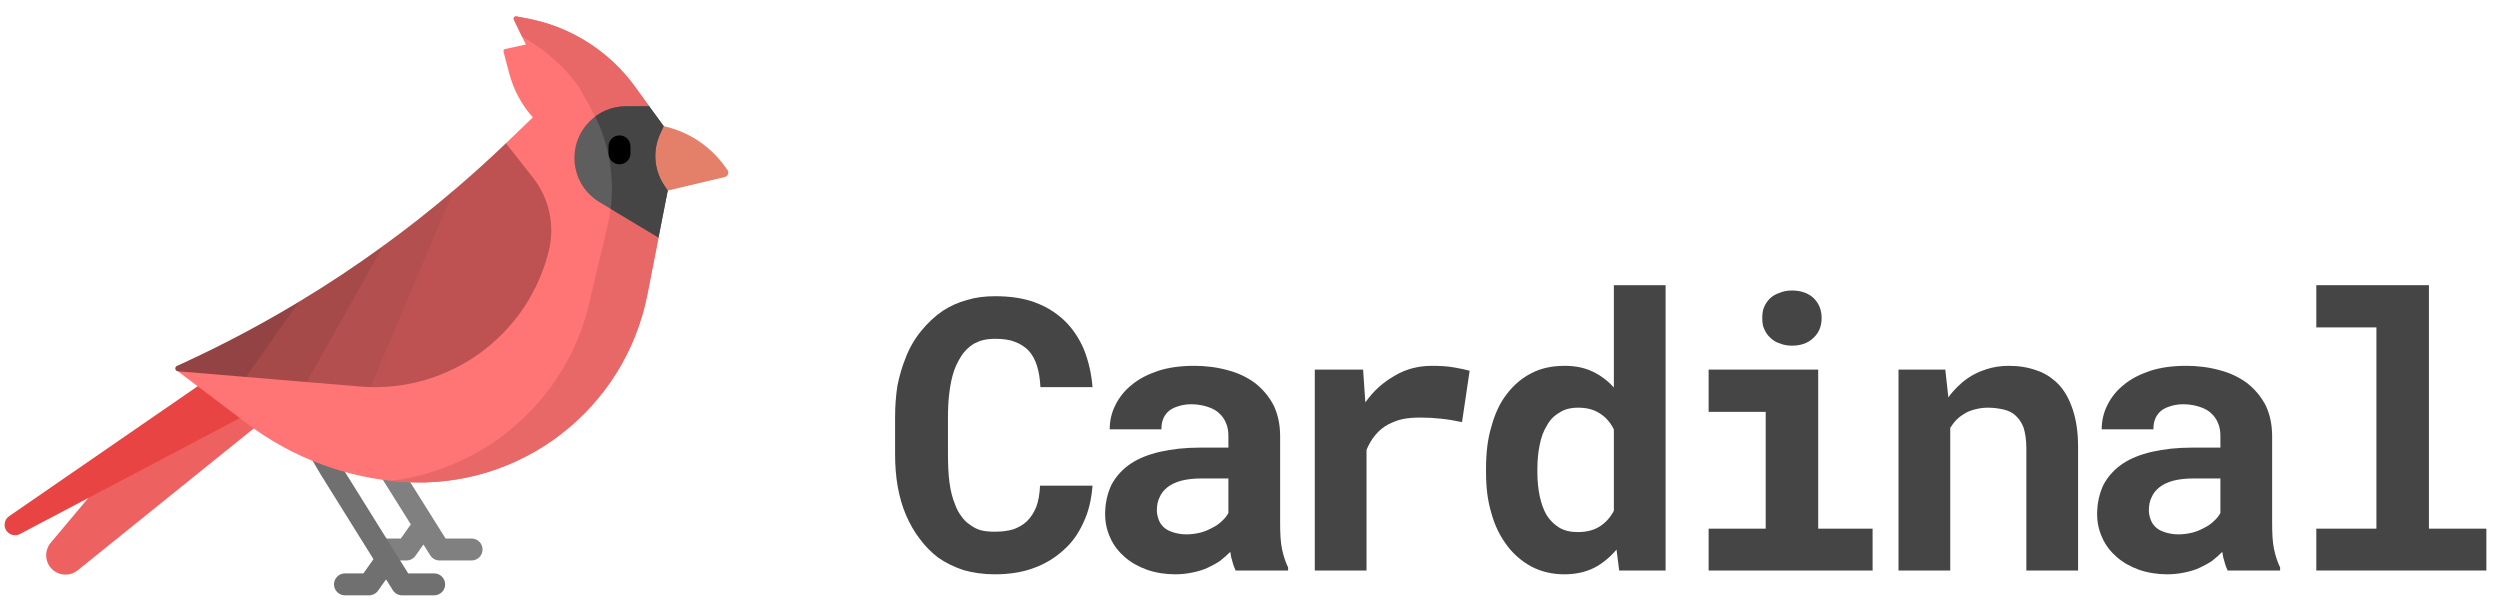
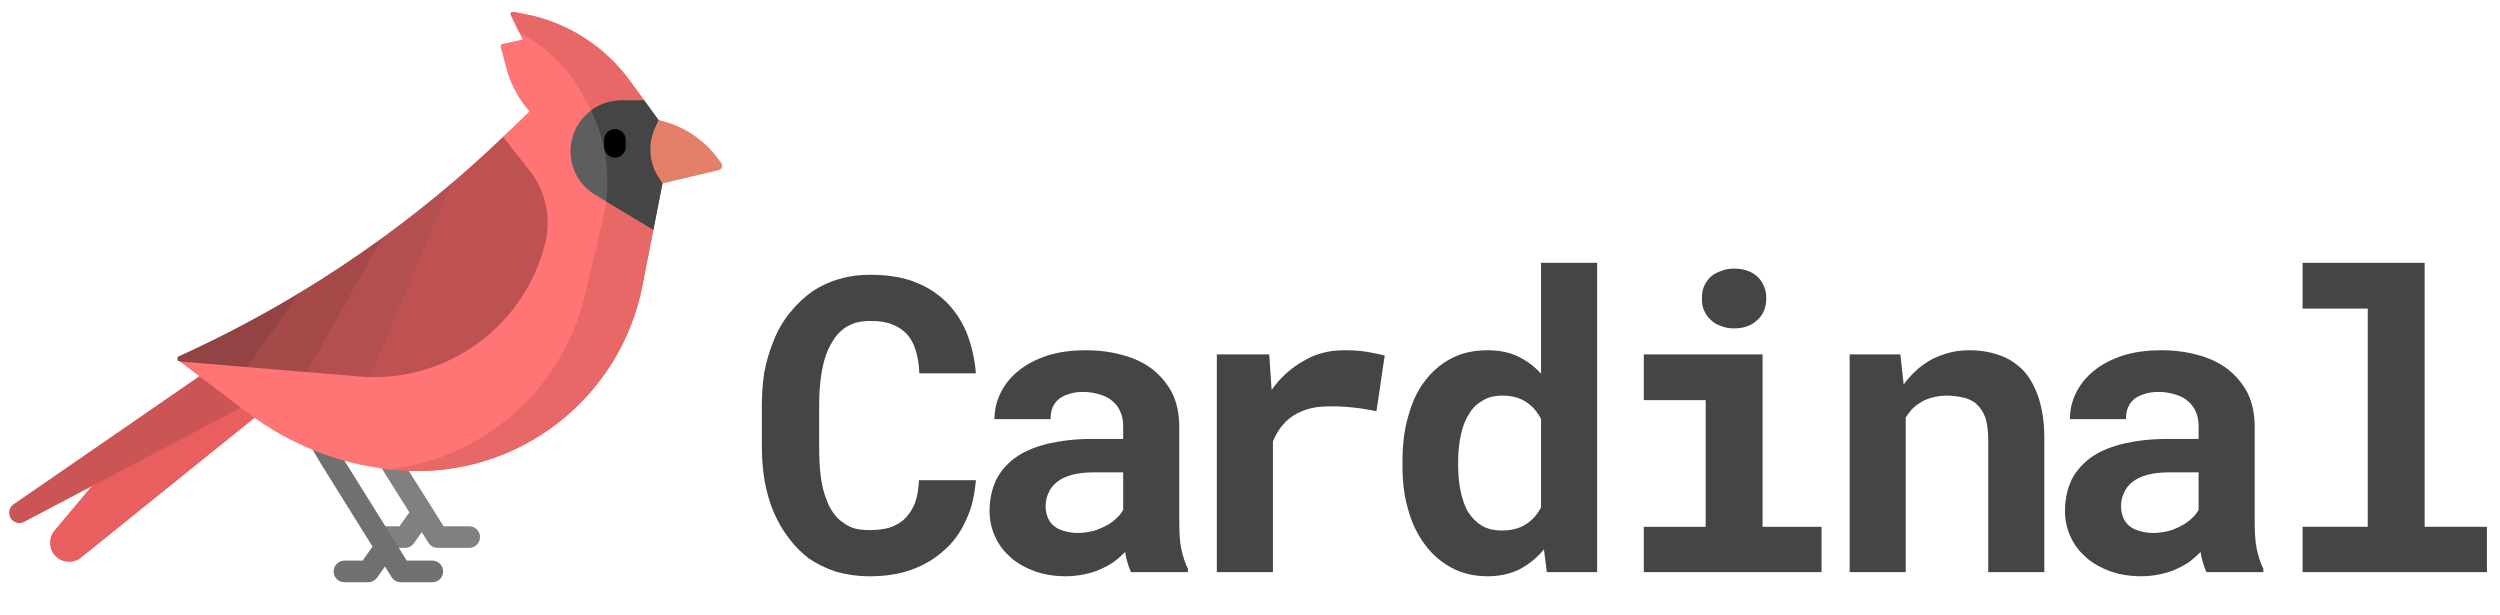
- <svg xmlns="http://www.w3.org/2000/svg" width="100%" height="100%" viewBox="0 0 838 204" version="1.1" xml:space="preserve" style="fill-rule:evenodd;clip-rule:evenodd;stroke-linejoin:round;stroke-miterlimit:2;">
-   <g id="Artboard1" transform="matrix(1.63554,0,0,0.397989,0,0)">
+ <svg xmlns="http://www.w3.org/2000/svg" width="100%" height="100%" viewBox="0 0 773 190" version="1.1" xml:space="preserve" style="fill-rule:evenodd;clip-rule:evenodd;stroke-linejoin:round;stroke-miterlimit:2;">
+   <g id="Artboard1" transform="matrix(1.50962,0,0,0.370006,0,0)">
    <rect x="0" y="0" width="512" height="512" style="fill:none;" />
-     <g id="bird" transform="matrix(0.289683,0,0,1.19046,75.2483,257.825)">
+     <g id="text-dark" transform="matrix(1.68951,0,0,6.89318,-315.429,-1236.68)">
+       <g transform="matrix(50,0,0,50,277.106,248.768)">
+         <path d="M0.558,-0.223L0.42,-0.223C0.419,-0.201 0.416,-0.183 0.41,-0.167C0.404,-0.152 0.396,-0.14 0.386,-0.13C0.376,-0.12 0.363,-0.113 0.349,-0.108C0.335,-0.104 0.319,-0.102 0.301,-0.102C0.287,-0.102 0.275,-0.103 0.264,-0.106C0.253,-0.109 0.244,-0.114 0.235,-0.121C0.227,-0.126 0.219,-0.134 0.213,-0.143C0.207,-0.151 0.201,-0.161 0.197,-0.173C0.19,-0.189 0.185,-0.209 0.182,-0.231C0.179,-0.253 0.178,-0.279 0.178,-0.307L0.178,-0.404C0.178,-0.425 0.179,-0.444 0.181,-0.462C0.183,-0.48 0.186,-0.497 0.19,-0.512C0.195,-0.531 0.203,-0.548 0.212,-0.562C0.221,-0.577 0.233,-0.588 0.246,-0.596C0.254,-0.6 0.262,-0.604 0.272,-0.606C0.281,-0.608 0.291,-0.609 0.302,-0.609C0.322,-0.609 0.339,-0.607 0.354,-0.601C0.368,-0.596 0.38,-0.588 0.39,-0.578C0.4,-0.567 0.407,-0.554 0.412,-0.538C0.417,-0.522 0.42,-0.503 0.421,-0.482L0.558,-0.482C0.555,-0.519 0.547,-0.552 0.535,-0.582C0.522,-0.612 0.505,-0.637 0.484,-0.657C0.462,-0.678 0.436,-0.694 0.406,-0.705C0.376,-0.716 0.341,-0.721 0.302,-0.721C0.275,-0.721 0.251,-0.718 0.228,-0.711C0.205,-0.705 0.184,-0.695 0.165,-0.683C0.143,-0.668 0.124,-0.65 0.107,-0.629C0.09,-0.608 0.076,-0.584 0.066,-0.557C0.057,-0.535 0.05,-0.51 0.045,-0.485C0.041,-0.459 0.039,-0.431 0.039,-0.403L0.039,-0.307C0.039,-0.277 0.041,-0.248 0.046,-0.22C0.051,-0.193 0.058,-0.168 0.068,-0.145C0.078,-0.122 0.09,-0.101 0.104,-0.083C0.118,-0.064 0.134,-0.048 0.152,-0.034C0.172,-0.02 0.195,-0.009 0.219,-0.001C0.244,0.006 0.271,0.01 0.301,0.01C0.338,0.01 0.372,0.005 0.402,-0.006C0.433,-0.017 0.459,-0.033 0.481,-0.053C0.504,-0.073 0.521,-0.097 0.534,-0.126C0.548,-0.155 0.555,-0.187 0.558,-0.223Z" style="fill:rgb(69,69,69);fill-rule:nonzero;" />
+       </g>
+       <g transform="matrix(50,0,0,50,303.861,248.768)">
+         <path d="M0.399,0L0.537,0L0.537,-0.008C0.53,-0.022 0.525,-0.038 0.521,-0.056C0.517,-0.075 0.516,-0.098 0.516,-0.126L0.516,-0.353C0.516,-0.384 0.51,-0.411 0.499,-0.434C0.487,-0.457 0.471,-0.476 0.451,-0.492C0.431,-0.507 0.407,-0.519 0.38,-0.526C0.352,-0.534 0.322,-0.538 0.291,-0.538C0.255,-0.538 0.224,-0.534 0.196,-0.525C0.169,-0.516 0.145,-0.504 0.126,-0.488C0.107,-0.473 0.093,-0.455 0.083,-0.435C0.073,-0.415 0.068,-0.394 0.068,-0.371L0.204,-0.371C0.204,-0.381 0.205,-0.389 0.208,-0.397C0.211,-0.405 0.215,-0.411 0.221,-0.417C0.227,-0.423 0.236,-0.428 0.246,-0.431C0.257,-0.435 0.269,-0.437 0.283,-0.437C0.299,-0.437 0.314,-0.434 0.326,-0.43C0.338,-0.426 0.348,-0.421 0.356,-0.413C0.364,-0.406 0.37,-0.397 0.374,-0.387C0.378,-0.378 0.38,-0.366 0.38,-0.354L0.38,-0.323L0.304,-0.323C0.265,-0.323 0.231,-0.319 0.2,-0.312C0.17,-0.305 0.145,-0.295 0.125,-0.282C0.102,-0.267 0.085,-0.248 0.073,-0.226C0.062,-0.203 0.056,-0.177 0.056,-0.148C0.056,-0.125 0.061,-0.104 0.07,-0.085C0.079,-0.065 0.092,-0.049 0.108,-0.035C0.124,-0.021 0.144,-0.01 0.166,-0.002C0.189,0.006 0.214,0.01 0.241,0.01C0.257,0.01 0.273,0.008 0.287,0.005C0.301,0.002 0.315,-0.002 0.327,-0.008C0.338,-0.013 0.349,-0.019 0.359,-0.026C0.369,-0.034 0.377,-0.041 0.385,-0.049C0.386,-0.04 0.388,-0.031 0.391,-0.022C0.393,-0.014 0.396,-0.007 0.399,0ZM0.27,-0.095C0.257,-0.095 0.246,-0.097 0.236,-0.1C0.226,-0.103 0.218,-0.107 0.212,-0.112C0.205,-0.118 0.2,-0.125 0.197,-0.133C0.194,-0.141 0.192,-0.149 0.192,-0.159C0.192,-0.171 0.194,-0.182 0.199,-0.192C0.203,-0.202 0.21,-0.211 0.22,-0.219C0.229,-0.226 0.241,-0.232 0.256,-0.236C0.271,-0.24 0.289,-0.242 0.311,-0.242L0.38,-0.242L0.38,-0.151C0.376,-0.144 0.371,-0.137 0.364,-0.131C0.357,-0.124 0.349,-0.118 0.339,-0.113C0.33,-0.108 0.319,-0.103 0.308,-0.1C0.296,-0.097 0.283,-0.095 0.27,-0.095Z" style="fill:rgb(69,69,69);fill-rule:nonzero;" />
+       </g>
+       <g transform="matrix(50,0,0,50,327.216,248.768)">
+         <path d="M0.448,-0.538C0.413,-0.538 0.38,-0.53 0.35,-0.512C0.32,-0.495 0.294,-0.472 0.273,-0.442L0.272,-0.454L0.267,-0.528L0.14,-0.528L0.14,0L0.276,0L0.276,-0.317C0.282,-0.332 0.29,-0.345 0.299,-0.356C0.309,-0.368 0.32,-0.377 0.333,-0.384C0.345,-0.39 0.357,-0.395 0.371,-0.398C0.385,-0.401 0.401,-0.402 0.419,-0.402C0.436,-0.402 0.454,-0.401 0.472,-0.399C0.491,-0.397 0.509,-0.394 0.527,-0.39L0.547,-0.525C0.537,-0.528 0.523,-0.531 0.505,-0.534C0.488,-0.537 0.469,-0.538 0.448,-0.538Z" style="fill:rgb(69,69,69);fill-rule:nonzero;" />
+       </g>
+       <g transform="matrix(50,0,0,50,353.971,248.768)">
+         <path d="M0.055,-0.268L0.055,-0.258C0.055,-0.219 0.059,-0.184 0.069,-0.151C0.078,-0.118 0.092,-0.09 0.11,-0.066C0.127,-0.043 0.149,-0.024 0.175,-0.01C0.2,0.003 0.229,0.01 0.261,0.01C0.291,0.01 0.317,0.004 0.339,-0.007C0.362,-0.019 0.381,-0.035 0.398,-0.055L0.405,0L0.527,0L0.527,-0.75L0.391,-0.75L0.391,-0.481C0.375,-0.499 0.356,-0.513 0.335,-0.523C0.314,-0.533 0.29,-0.538 0.262,-0.538C0.229,-0.538 0.2,-0.532 0.175,-0.519C0.149,-0.506 0.127,-0.487 0.109,-0.463C0.091,-0.44 0.078,-0.411 0.069,-0.378C0.059,-0.345 0.055,-0.308 0.055,-0.268ZM0.19,-0.258L0.19,-0.268C0.19,-0.29 0.192,-0.311 0.196,-0.33C0.2,-0.35 0.206,-0.367 0.215,-0.381C0.223,-0.396 0.234,-0.407 0.248,-0.415C0.261,-0.424 0.278,-0.428 0.297,-0.428C0.32,-0.428 0.339,-0.423 0.354,-0.413C0.37,-0.403 0.382,-0.389 0.391,-0.371L0.391,-0.157C0.382,-0.14 0.37,-0.126 0.354,-0.116C0.339,-0.106 0.319,-0.101 0.296,-0.101C0.277,-0.101 0.26,-0.105 0.247,-0.113C0.234,-0.121 0.223,-0.132 0.214,-0.146C0.206,-0.16 0.2,-0.177 0.196,-0.196C0.192,-0.215 0.19,-0.236 0.19,-0.258Z" style="fill:rgb(69,69,69);fill-rule:nonzero;" />
+       </g>
+       <g transform="matrix(50,0,0,50,380.726,248.768)">
+         <path d="M0.105,-0.528L0.105,-0.417L0.255,-0.417L0.255,-0.11L0.105,-0.11L0.105,0L0.536,0L0.536,-0.11L0.393,-0.11L0.393,-0.528L0.105,-0.528ZM0.246,-0.664C0.246,-0.653 0.247,-0.643 0.251,-0.635C0.255,-0.626 0.26,-0.618 0.267,-0.612C0.274,-0.605 0.282,-0.6 0.292,-0.597C0.301,-0.593 0.312,-0.591 0.324,-0.591C0.348,-0.591 0.367,-0.598 0.381,-0.612C0.395,-0.625 0.402,-0.642 0.402,-0.664C0.402,-0.685 0.395,-0.702 0.381,-0.716C0.367,-0.729 0.348,-0.736 0.324,-0.736C0.312,-0.736 0.301,-0.734 0.292,-0.73C0.282,-0.727 0.274,-0.722 0.267,-0.716C0.26,-0.709 0.255,-0.702 0.251,-0.693C0.247,-0.684 0.246,-0.674 0.246,-0.664Z" style="fill:rgb(69,69,69);fill-rule:nonzero;" />
+       </g>
+       <g transform="matrix(50,0,0,50,407.481,248.768)">
+         <path d="M0.069,0L0.205,0L0.205,-0.375C0.21,-0.383 0.215,-0.389 0.22,-0.395C0.226,-0.401 0.232,-0.406 0.239,-0.41C0.247,-0.416 0.257,-0.42 0.268,-0.423C0.279,-0.426 0.291,-0.428 0.304,-0.428C0.319,-0.428 0.333,-0.426 0.346,-0.423C0.358,-0.42 0.369,-0.415 0.377,-0.407C0.386,-0.399 0.393,-0.388 0.398,-0.375C0.402,-0.361 0.405,-0.344 0.405,-0.323L0.405,0L0.541,0L0.541,-0.325C0.541,-0.364 0.536,-0.396 0.527,-0.423C0.518,-0.45 0.506,-0.472 0.49,-0.489C0.473,-0.506 0.454,-0.519 0.432,-0.526C0.41,-0.534 0.386,-0.538 0.359,-0.538C0.338,-0.538 0.318,-0.535 0.3,-0.529C0.281,-0.523 0.264,-0.515 0.249,-0.504C0.239,-0.497 0.231,-0.49 0.223,-0.482C0.215,-0.474 0.207,-0.465 0.2,-0.455L0.192,-0.528L0.069,-0.528L0.069,0Z" style="fill:rgb(69,69,69);fill-rule:nonzero;" />
+       </g>
+       <g transform="matrix(50,0,0,50,434.235,248.768)">
+         <path d="M0.399,0L0.537,0L0.537,-0.008C0.53,-0.022 0.525,-0.038 0.521,-0.056C0.517,-0.075 0.516,-0.098 0.516,-0.126L0.516,-0.353C0.516,-0.384 0.51,-0.411 0.499,-0.434C0.487,-0.457 0.471,-0.476 0.451,-0.492C0.431,-0.507 0.407,-0.519 0.38,-0.526C0.352,-0.534 0.322,-0.538 0.291,-0.538C0.255,-0.538 0.224,-0.534 0.196,-0.525C0.169,-0.516 0.145,-0.504 0.126,-0.488C0.107,-0.473 0.093,-0.455 0.083,-0.435C0.073,-0.415 0.068,-0.394 0.068,-0.371L0.204,-0.371C0.204,-0.381 0.205,-0.389 0.208,-0.397C0.211,-0.405 0.215,-0.411 0.221,-0.417C0.227,-0.423 0.236,-0.428 0.246,-0.431C0.257,-0.435 0.269,-0.437 0.283,-0.437C0.299,-0.437 0.314,-0.434 0.326,-0.43C0.338,-0.426 0.348,-0.421 0.356,-0.413C0.364,-0.406 0.37,-0.397 0.374,-0.387C0.378,-0.378 0.38,-0.366 0.38,-0.354L0.38,-0.323L0.304,-0.323C0.265,-0.323 0.231,-0.319 0.2,-0.312C0.17,-0.305 0.145,-0.295 0.125,-0.282C0.102,-0.267 0.085,-0.248 0.073,-0.226C0.062,-0.203 0.056,-0.177 0.056,-0.148C0.056,-0.125 0.061,-0.104 0.07,-0.085C0.079,-0.065 0.092,-0.049 0.108,-0.035C0.124,-0.021 0.144,-0.01 0.166,-0.002C0.189,0.006 0.214,0.01 0.241,0.01C0.257,0.01 0.273,0.008 0.287,0.005C0.301,0.002 0.315,-0.002 0.327,-0.008C0.338,-0.013 0.349,-0.019 0.359,-0.026C0.369,-0.034 0.377,-0.041 0.385,-0.049C0.386,-0.04 0.388,-0.031 0.391,-0.022C0.393,-0.014 0.396,-0.007 0.399,0ZM0.27,-0.095C0.257,-0.095 0.246,-0.097 0.236,-0.1C0.226,-0.103 0.218,-0.107 0.212,-0.112C0.205,-0.118 0.2,-0.125 0.197,-0.133C0.194,-0.141 0.192,-0.149 0.192,-0.159C0.192,-0.171 0.194,-0.182 0.199,-0.192C0.203,-0.202 0.21,-0.211 0.22,-0.219C0.229,-0.226 0.241,-0.232 0.256,-0.236C0.271,-0.24 0.289,-0.242 0.311,-0.242L0.38,-0.242L0.38,-0.151C0.376,-0.144 0.371,-0.137 0.364,-0.131C0.357,-0.124 0.349,-0.118 0.339,-0.113C0.33,-0.108 0.319,-0.103 0.308,-0.1C0.296,-0.097 0.283,-0.095 0.27,-0.095Z" style="fill:rgb(69,69,69);fill-rule:nonzero;" />
+       </g>
+       <g transform="matrix(50,0,0,50,460.99,248.768)">
+         <path d="M0.097,-0.75L0.097,-0.639L0.255,-0.639L0.255,-0.11L0.097,-0.11L0.097,0L0.544,0L0.544,-0.11L0.393,-0.11L0.393,-0.75L0.097,-0.75Z" style="fill:rgb(69,69,69);fill-rule:nonzero;" />
+       </g>
+     </g>
+     <g transform="matrix(0.285217,0,0,1.16368,75.0302,248.449)">
      <g transform="matrix(1,0,0,1,-256.5,-205)">
        <clipPath id="_clip1">
          <rect x="0" y="0" width="513" height="410" />
        </clipPath>
        <g clip-path="url(#_clip1)">
          <g transform="matrix(-1,0,0,1,512,-51.1921)">
            <g>
              <path d="M269.7,338.53C271.971,334.892 270.865,330.104 267.227,327.833C263.589,325.56 258.801,326.67 256.531,330.306L227.944,376.085L208.705,406.743C208.69,406.767 208.675,406.791 208.66,406.815L200.005,420.607L181.618,420.607C177.331,420.607 173.855,424.083 173.855,428.37C173.855,432.657 177.331,436.133 181.618,436.133L204.299,436.133C206.97,436.133 209.454,434.759 210.874,432.496L215.67,424.853L221.339,432.857C222.794,434.912 225.156,436.133 227.673,436.133L244.727,436.133C249.014,436.133 252.49,432.657 252.49,428.37C252.49,424.083 249.014,420.607 244.727,420.607L231.688,420.607L224.608,410.611L241.104,384.323L269.7,338.53Z" style="fill:rgb(128,128,128);fill-rule:nonzero;" />
              <path d="M316.937,311.276C313.241,309.108 308.484,310.348 306.313,314.045L275.165,367.149L226.464,445.283L208.093,445.283C203.806,445.283 200.33,448.759 200.33,453.046C200.33,457.333 203.806,460.809 208.093,460.809L230.773,460.809C233.453,460.809 235.944,459.427 237.362,457.152L242.128,449.505L247.815,457.533C249.27,459.588 251.632,460.809 254.149,460.809L271.203,460.809C275.49,460.809 278.966,457.333 278.966,453.046C278.966,448.759 275.49,445.283 271.203,445.283L258.164,445.283L251.035,435.217L288.396,375.273C288.434,375.214 288.469,375.154 288.504,375.094L319.706,321.899C321.874,318.202 320.636,313.445 316.937,311.276Z" style="fill:rgb(112,112,112);fill-rule:nonzero;" />
-               <path d="M335.754,342.739L460.316,443.116C466.139,447.809 474.65,446.964 479.438,441.218C483.685,436.123 483.67,428.717 479.405,423.638L452.772,391.92L318.679,264.934L284.149,288.076L335.754,342.739Z" style="fill:rgb(238,97,97);fill-rule:nonzero;" />
-               <path d="M345.571,335.426L501.176,417.429C503.443,418.624 506.167,418.558 508.373,417.254C513.014,414.512 513.246,407.881 508.808,404.821L375.419,312.869L314.143,275.148L286.427,303.181L345.571,335.426Z" style="fill:rgb(233,68,68);fill-rule:nonzero;" />
+               <path d="M335.754,342.739L460.316,443.116C466.139,447.809 474.65,446.964 479.438,441.218C483.685,436.123 483.67,428.717 479.405,423.638L452.772,391.92L318.679,264.934L284.149,288.076L335.754,342.739Z" style="fill:rgb(233,94,94);fill-rule:nonzero;" />
+               <path d="M345.571,335.426L501.176,417.429C503.443,418.624 506.167,418.558 508.373,417.254C513.014,414.512 513.246,407.881 508.808,404.821L375.419,312.869L314.143,275.148L286.427,303.181L345.571,335.426Z" style="fill:rgb(203,85,85);fill-rule:nonzero;" />
              <path d="M42.847,174.448L2.462,164.852C0.245,164.326 -0.726,161.716 0.606,159.868L2.443,157.317C12.878,142.832 28.284,132.7 45.719,128.857L95.147,119.093L99.761,184.005L42.847,174.448Z" style="fill:rgb(228,127,105);fill-rule:nonzero;" />
              <g>
                <path d="M228.334,254.832L157.346,140.976L138.27,122.665C142.224,118.256 145.619,113.412 148.403,108.237C151.198,103.061 153.382,97.565 154.893,91.841L159.023,76.274C159.261,75.373 158.702,74.462 157.802,74.266L143.217,71.098L151.695,53.523C152.274,52.322 151.239,50.966 149.925,51.225L141.613,52.819C111.317,58.667 84.364,75.787 66.198,100.732L55.946,114.808L55.951,114.809L69.211,178.879L49.368,207.675L49.366,207.675L57.297,248.094C73.227,329.243 146.913,385.965 229.428,380.603C249.539,379.299 269.236,375.065 287.919,368.11C306.612,361.164 324.291,351.507 340.366,339.356L389.428,302.28L228.334,254.832Z" style="fill:rgb(255,116,116);fill-rule:nonzero;" />
                <path d="M96.999,248.093L85.491,199.837C78.749,171.565 82.894,141.79 97.101,116.434L105.9,100.731C116.563,86.09 130.254,74.149 145.87,65.596L151.695,53.522C152.274,52.321 151.239,50.965 149.925,51.224L141.613,52.818C111.317,58.666 84.364,75.786 66.198,100.731L55.938,114.812L72.163,155.868L49.368,207.674L49.366,207.675L57.297,248.093C73.227,329.242 146.913,385.964 229.428,380.602C232.538,380.4 235.654,380.127 238.741,379.785C169.128,371.422 110.939,319.108 96.999,248.093Z" style="fill:rgb(232,103,103);fill-rule:nonzero;" />
                <g>
                  <path d="M108.873,151.32C108.873,157.737 107.196,163.906 104.132,169.309C101.079,174.702 96.639,179.329 91.142,182.62L49.367,207.689L42.847,174.448L45.434,170.551C52.483,159.911 53.58,146.403 48.363,134.769L45.714,128.869L55.94,114.824L72.366,114.824C92.529,114.824 108.873,131.167 108.873,151.32Z" style="fill:rgb(94,94,94);fill-rule:nonzero;" />
                </g>
                <path d="M94.161,122.025C88.077,117.488 80.541,114.808 72.367,114.808L55.941,114.808L45.715,128.854L48.364,134.754C53.581,146.388 52.484,159.895 45.435,170.536L42.847,174.448L49.368,207.674L83.227,187.356C80.436,165.029 84.21,142.306 94.161,122.025Z" style="fill:rgb(70,69,70);fill-rule:nonzero;" />
                <g>
                  <path d="M76.973,155.868C72.686,155.868 69.211,152.392 69.211,148.105L69.211,143.164C69.211,138.876 72.686,135.401 76.973,135.401C81.261,135.401 84.736,138.876 84.736,143.164L84.736,148.105C84.736,152.392 81.261,155.868 76.973,155.868Z" style="fill-rule:nonzero;" />
                </g>
                <g id="XMLID_438_">
                  <g>
                    <g id="XMLID_440_">
                      <g>
                        <path d="M210.887,194.307L194.412,174.448C181.743,163.673 169.374,152.515 157.346,140.975L138.187,165.298C126.677,179.914 122.547,199.01 126.988,217.072C141.002,274.073 192.124,313.499 249.912,313.499C250.968,313.499 252.013,313.488 253.069,313.447L263.115,277.642L210.887,194.307Z" style="fill:rgb(190,82,82);fill-rule:nonzero;" />
                        <path d="M323.303,268.589L303.663,253.061L303.673,253.051C283.261,240.755 263.399,227.578 244.136,213.563L232.194,209.051L268.643,293.043L298.228,309.907L341.266,306.305L344.847,295.969L323.303,268.589Z" style="fill:rgb(165,73,73);fill-rule:nonzero;" />
                        <path d="M244.136,213.574L298.228,309.907L260.552,313.054C258.047,313.261 255.553,313.395 253.069,313.447L194.412,174.448C210.497,188.122 227.078,201.174 244.136,213.563L244.136,213.574Z" style="fill:rgb(179,79,79);fill-rule:nonzero;" />
                      </g>
                    </g>
                  </g>
                </g>
              </g>
              <path d="M390.09,298.511C391.943,299.36 391.457,302.113 389.428,302.279L341.266,306.305L303.663,253.061L303.673,253.051C330.295,269.126 357.838,283.699 386.167,296.71L390.09,298.511Z" style="fill:rgb(147,67,67);fill-rule:nonzero;" />
            </g>
          </g>
        </g>
      </g>
    </g>
-     <g id="text-dark" transform="matrix(1.55943,0,0,6.40851,-251.723,-1113.73)">
-       <g transform="matrix(50,0,0,50,277.106,248.768)">
-         <path d="M0.558,-0.223L0.42,-0.223C0.419,-0.201 0.416,-0.183 0.41,-0.167C0.404,-0.152 0.396,-0.14 0.386,-0.13C0.376,-0.12 0.363,-0.113 0.349,-0.108C0.335,-0.104 0.319,-0.102 0.301,-0.102C0.287,-0.102 0.275,-0.103 0.264,-0.106C0.253,-0.109 0.244,-0.114 0.235,-0.121C0.227,-0.126 0.219,-0.134 0.213,-0.143C0.207,-0.151 0.201,-0.161 0.197,-0.173C0.19,-0.189 0.185,-0.209 0.182,-0.231C0.179,-0.253 0.178,-0.279 0.178,-0.307L0.178,-0.404C0.178,-0.425 0.179,-0.444 0.181,-0.462C0.183,-0.48 0.186,-0.497 0.19,-0.512C0.195,-0.531 0.203,-0.548 0.212,-0.562C0.221,-0.577 0.233,-0.588 0.246,-0.596C0.254,-0.6 0.262,-0.604 0.272,-0.606C0.281,-0.608 0.291,-0.609 0.302,-0.609C0.322,-0.609 0.339,-0.607 0.354,-0.601C0.368,-0.596 0.38,-0.588 0.39,-0.578C0.4,-0.567 0.407,-0.554 0.412,-0.538C0.417,-0.522 0.42,-0.503 0.421,-0.482L0.558,-0.482C0.555,-0.519 0.547,-0.552 0.535,-0.582C0.522,-0.612 0.505,-0.637 0.484,-0.657C0.462,-0.678 0.436,-0.694 0.406,-0.705C0.376,-0.716 0.341,-0.721 0.302,-0.721C0.275,-0.721 0.251,-0.718 0.228,-0.711C0.205,-0.705 0.184,-0.695 0.165,-0.683C0.143,-0.668 0.124,-0.65 0.107,-0.629C0.09,-0.608 0.076,-0.584 0.066,-0.557C0.057,-0.535 0.05,-0.51 0.045,-0.485C0.041,-0.459 0.039,-0.431 0.039,-0.403L0.039,-0.307C0.039,-0.277 0.041,-0.248 0.046,-0.22C0.051,-0.193 0.058,-0.168 0.068,-0.145C0.078,-0.122 0.09,-0.101 0.104,-0.083C0.118,-0.064 0.134,-0.048 0.152,-0.034C0.172,-0.02 0.195,-0.009 0.219,-0.001C0.244,0.006 0.271,0.01 0.301,0.01C0.338,0.01 0.372,0.005 0.402,-0.006C0.433,-0.017 0.459,-0.033 0.481,-0.053C0.504,-0.073 0.521,-0.097 0.534,-0.126C0.548,-0.155 0.555,-0.187 0.558,-0.223Z" style="fill:rgb(69,69,69);fill-rule:nonzero;" />
-       </g>
-       <g transform="matrix(50,0,0,50,303.861,248.768)">
-         <path d="M0.399,0L0.537,0L0.537,-0.008C0.53,-0.022 0.525,-0.038 0.521,-0.056C0.517,-0.075 0.516,-0.098 0.516,-0.126L0.516,-0.353C0.516,-0.384 0.51,-0.411 0.499,-0.434C0.487,-0.457 0.471,-0.476 0.451,-0.492C0.431,-0.507 0.407,-0.519 0.38,-0.526C0.352,-0.534 0.322,-0.538 0.291,-0.538C0.255,-0.538 0.224,-0.534 0.196,-0.525C0.169,-0.516 0.145,-0.504 0.126,-0.488C0.107,-0.473 0.093,-0.455 0.083,-0.435C0.073,-0.415 0.068,-0.394 0.068,-0.371L0.204,-0.371C0.204,-0.381 0.205,-0.389 0.208,-0.397C0.211,-0.405 0.215,-0.411 0.221,-0.417C0.227,-0.423 0.236,-0.428 0.246,-0.431C0.257,-0.435 0.269,-0.437 0.283,-0.437C0.299,-0.437 0.314,-0.434 0.326,-0.43C0.338,-0.426 0.348,-0.421 0.356,-0.413C0.364,-0.406 0.37,-0.397 0.374,-0.387C0.378,-0.378 0.38,-0.366 0.38,-0.354L0.38,-0.323L0.304,-0.323C0.265,-0.323 0.231,-0.319 0.2,-0.312C0.17,-0.305 0.145,-0.295 0.125,-0.282C0.102,-0.267 0.085,-0.248 0.073,-0.226C0.062,-0.203 0.056,-0.177 0.056,-0.148C0.056,-0.125 0.061,-0.104 0.07,-0.085C0.079,-0.065 0.092,-0.049 0.108,-0.035C0.124,-0.021 0.144,-0.01 0.166,-0.002C0.189,0.006 0.214,0.01 0.241,0.01C0.257,0.01 0.273,0.008 0.287,0.005C0.301,0.002 0.315,-0.002 0.327,-0.008C0.338,-0.013 0.349,-0.019 0.359,-0.026C0.369,-0.034 0.377,-0.041 0.385,-0.049C0.386,-0.04 0.388,-0.031 0.391,-0.022C0.393,-0.014 0.396,-0.007 0.399,0ZM0.27,-0.095C0.257,-0.095 0.246,-0.097 0.236,-0.1C0.226,-0.103 0.218,-0.107 0.212,-0.112C0.205,-0.118 0.2,-0.125 0.197,-0.133C0.194,-0.141 0.192,-0.149 0.192,-0.159C0.192,-0.171 0.194,-0.182 0.199,-0.192C0.203,-0.202 0.21,-0.211 0.22,-0.219C0.229,-0.226 0.241,-0.232 0.256,-0.236C0.271,-0.24 0.289,-0.242 0.311,-0.242L0.38,-0.242L0.38,-0.151C0.376,-0.144 0.371,-0.137 0.364,-0.131C0.357,-0.124 0.349,-0.118 0.339,-0.113C0.33,-0.108 0.319,-0.103 0.308,-0.1C0.296,-0.097 0.283,-0.095 0.27,-0.095Z" style="fill:rgb(69,69,69);fill-rule:nonzero;" />
-       </g>
-       <g transform="matrix(50,0,0,50,327.216,248.768)">
-         <path d="M0.448,-0.538C0.413,-0.538 0.38,-0.53 0.35,-0.512C0.32,-0.495 0.294,-0.472 0.273,-0.442L0.272,-0.454L0.267,-0.528L0.14,-0.528L0.14,0L0.276,0L0.276,-0.317C0.282,-0.332 0.29,-0.345 0.299,-0.356C0.309,-0.368 0.32,-0.377 0.333,-0.384C0.345,-0.39 0.357,-0.395 0.371,-0.398C0.385,-0.401 0.401,-0.402 0.419,-0.402C0.436,-0.402 0.454,-0.401 0.472,-0.399C0.491,-0.397 0.509,-0.394 0.527,-0.39L0.547,-0.525C0.537,-0.528 0.523,-0.531 0.505,-0.534C0.488,-0.537 0.469,-0.538 0.448,-0.538Z" style="fill:rgb(69,69,69);fill-rule:nonzero;" />
-       </g>
-       <g transform="matrix(50,0,0,50,353.971,248.768)">
-         <path d="M0.055,-0.268L0.055,-0.258C0.055,-0.219 0.059,-0.184 0.069,-0.151C0.078,-0.118 0.092,-0.09 0.11,-0.066C0.127,-0.043 0.149,-0.024 0.175,-0.01C0.2,0.003 0.229,0.01 0.261,0.01C0.291,0.01 0.317,0.004 0.339,-0.007C0.362,-0.019 0.381,-0.035 0.398,-0.055L0.405,0L0.527,0L0.527,-0.75L0.391,-0.75L0.391,-0.481C0.375,-0.499 0.356,-0.513 0.335,-0.523C0.314,-0.533 0.29,-0.538 0.262,-0.538C0.229,-0.538 0.2,-0.532 0.175,-0.519C0.149,-0.506 0.127,-0.487 0.109,-0.463C0.091,-0.44 0.078,-0.411 0.069,-0.378C0.059,-0.345 0.055,-0.308 0.055,-0.268ZM0.19,-0.258L0.19,-0.268C0.19,-0.29 0.192,-0.311 0.196,-0.33C0.2,-0.35 0.206,-0.367 0.215,-0.381C0.223,-0.396 0.234,-0.407 0.248,-0.415C0.261,-0.424 0.278,-0.428 0.297,-0.428C0.32,-0.428 0.339,-0.423 0.354,-0.413C0.37,-0.403 0.382,-0.389 0.391,-0.371L0.391,-0.157C0.382,-0.14 0.37,-0.126 0.354,-0.116C0.339,-0.106 0.319,-0.101 0.296,-0.101C0.277,-0.101 0.26,-0.105 0.247,-0.113C0.234,-0.121 0.223,-0.132 0.214,-0.146C0.206,-0.16 0.2,-0.177 0.196,-0.196C0.192,-0.215 0.19,-0.236 0.19,-0.258Z" style="fill:rgb(69,69,69);fill-rule:nonzero;" />
-       </g>
-       <g transform="matrix(50,0,0,50,380.726,248.768)">
-         <path d="M0.105,-0.528L0.105,-0.417L0.255,-0.417L0.255,-0.11L0.105,-0.11L0.105,0L0.536,0L0.536,-0.11L0.393,-0.11L0.393,-0.528L0.105,-0.528ZM0.246,-0.664C0.246,-0.653 0.247,-0.643 0.251,-0.635C0.255,-0.626 0.26,-0.618 0.267,-0.612C0.274,-0.605 0.282,-0.6 0.292,-0.597C0.301,-0.593 0.312,-0.591 0.324,-0.591C0.348,-0.591 0.367,-0.598 0.381,-0.612C0.395,-0.625 0.402,-0.642 0.402,-0.664C0.402,-0.685 0.395,-0.702 0.381,-0.716C0.367,-0.729 0.348,-0.736 0.324,-0.736C0.312,-0.736 0.301,-0.734 0.292,-0.73C0.282,-0.727 0.274,-0.722 0.267,-0.716C0.26,-0.709 0.255,-0.702 0.251,-0.693C0.247,-0.684 0.246,-0.674 0.246,-0.664Z" style="fill:rgb(69,69,69);fill-rule:nonzero;" />
-       </g>
-       <g transform="matrix(50,0,0,50,407.481,248.768)">
-         <path d="M0.069,0L0.205,0L0.205,-0.375C0.21,-0.383 0.215,-0.389 0.22,-0.395C0.226,-0.401 0.232,-0.406 0.239,-0.41C0.247,-0.416 0.257,-0.42 0.268,-0.423C0.279,-0.426 0.291,-0.428 0.304,-0.428C0.319,-0.428 0.333,-0.426 0.346,-0.423C0.358,-0.42 0.369,-0.415 0.377,-0.407C0.386,-0.399 0.393,-0.388 0.398,-0.375C0.402,-0.361 0.405,-0.344 0.405,-0.323L0.405,0L0.541,0L0.541,-0.325C0.541,-0.364 0.536,-0.396 0.527,-0.423C0.518,-0.45 0.506,-0.472 0.49,-0.489C0.473,-0.506 0.454,-0.519 0.432,-0.526C0.41,-0.534 0.386,-0.538 0.359,-0.538C0.338,-0.538 0.318,-0.535 0.3,-0.529C0.281,-0.523 0.264,-0.515 0.249,-0.504C0.239,-0.497 0.231,-0.49 0.223,-0.482C0.215,-0.474 0.207,-0.465 0.2,-0.455L0.192,-0.528L0.069,-0.528L0.069,0Z" style="fill:rgb(69,69,69);fill-rule:nonzero;" />
-       </g>
-       <g transform="matrix(50,0,0,50,434.235,248.768)">
-         <path d="M0.399,0L0.537,0L0.537,-0.008C0.53,-0.022 0.525,-0.038 0.521,-0.056C0.517,-0.075 0.516,-0.098 0.516,-0.126L0.516,-0.353C0.516,-0.384 0.51,-0.411 0.499,-0.434C0.487,-0.457 0.471,-0.476 0.451,-0.492C0.431,-0.507 0.407,-0.519 0.38,-0.526C0.352,-0.534 0.322,-0.538 0.291,-0.538C0.255,-0.538 0.224,-0.534 0.196,-0.525C0.169,-0.516 0.145,-0.504 0.126,-0.488C0.107,-0.473 0.093,-0.455 0.083,-0.435C0.073,-0.415 0.068,-0.394 0.068,-0.371L0.204,-0.371C0.204,-0.381 0.205,-0.389 0.208,-0.397C0.211,-0.405 0.215,-0.411 0.221,-0.417C0.227,-0.423 0.236,-0.428 0.246,-0.431C0.257,-0.435 0.269,-0.437 0.283,-0.437C0.299,-0.437 0.314,-0.434 0.326,-0.43C0.338,-0.426 0.348,-0.421 0.356,-0.413C0.364,-0.406 0.37,-0.397 0.374,-0.387C0.378,-0.378 0.38,-0.366 0.38,-0.354L0.38,-0.323L0.304,-0.323C0.265,-0.323 0.231,-0.319 0.2,-0.312C0.17,-0.305 0.145,-0.295 0.125,-0.282C0.102,-0.267 0.085,-0.248 0.073,-0.226C0.062,-0.203 0.056,-0.177 0.056,-0.148C0.056,-0.125 0.061,-0.104 0.07,-0.085C0.079,-0.065 0.092,-0.049 0.108,-0.035C0.124,-0.021 0.144,-0.01 0.166,-0.002C0.189,0.006 0.214,0.01 0.241,0.01C0.257,0.01 0.273,0.008 0.287,0.005C0.301,0.002 0.315,-0.002 0.327,-0.008C0.338,-0.013 0.349,-0.019 0.359,-0.026C0.369,-0.034 0.377,-0.041 0.385,-0.049C0.386,-0.04 0.388,-0.031 0.391,-0.022C0.393,-0.014 0.396,-0.007 0.399,0ZM0.27,-0.095C0.257,-0.095 0.246,-0.097 0.236,-0.1C0.226,-0.103 0.218,-0.107 0.212,-0.112C0.205,-0.118 0.2,-0.125 0.197,-0.133C0.194,-0.141 0.192,-0.149 0.192,-0.159C0.192,-0.171 0.194,-0.182 0.199,-0.192C0.203,-0.202 0.21,-0.211 0.22,-0.219C0.229,-0.226 0.241,-0.232 0.256,-0.236C0.271,-0.24 0.289,-0.242 0.311,-0.242L0.38,-0.242L0.38,-0.151C0.376,-0.144 0.371,-0.137 0.364,-0.131C0.357,-0.124 0.349,-0.118 0.339,-0.113C0.33,-0.108 0.319,-0.103 0.308,-0.1C0.296,-0.097 0.283,-0.095 0.27,-0.095Z" style="fill:rgb(69,69,69);fill-rule:nonzero;" />
-       </g>
-       <g transform="matrix(50,0,0,50,460.99,248.768)">
-         <path d="M0.097,-0.75L0.097,-0.639L0.255,-0.639L0.255,-0.11L0.097,-0.11L0.097,0L0.544,0L0.544,-0.11L0.393,-0.11L0.393,-0.75L0.097,-0.75Z" style="fill:rgb(69,69,69);fill-rule:nonzero;" />
-       </g>
-     </g>
  </g>
</svg>
